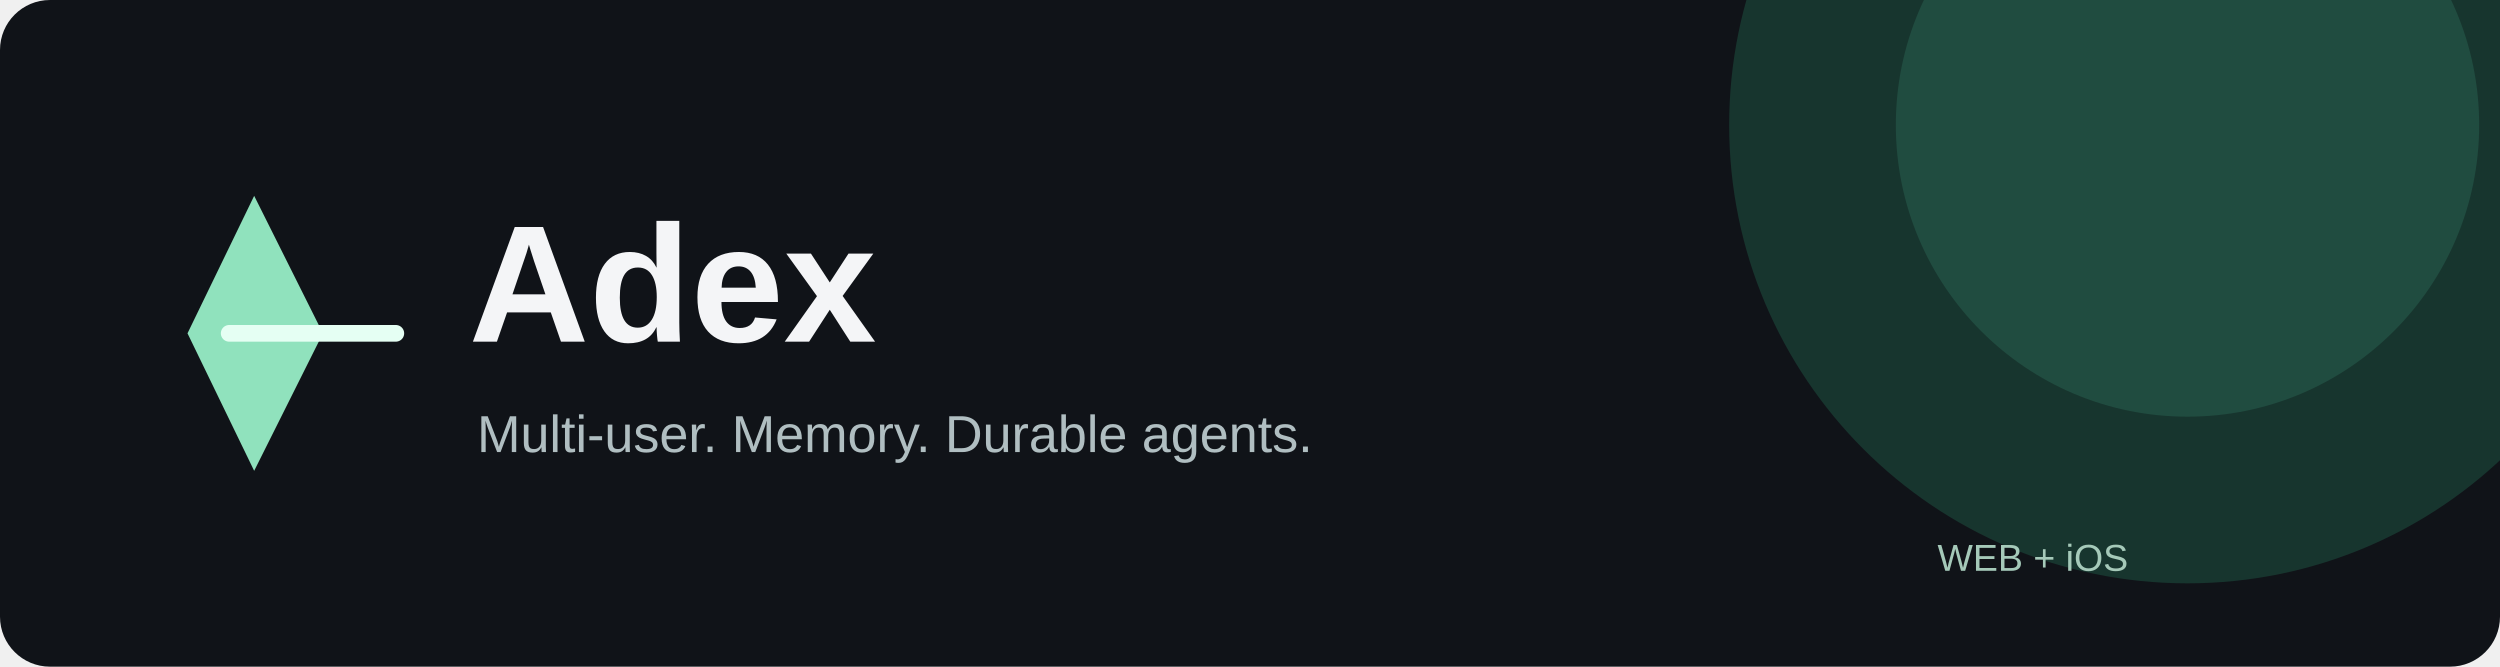
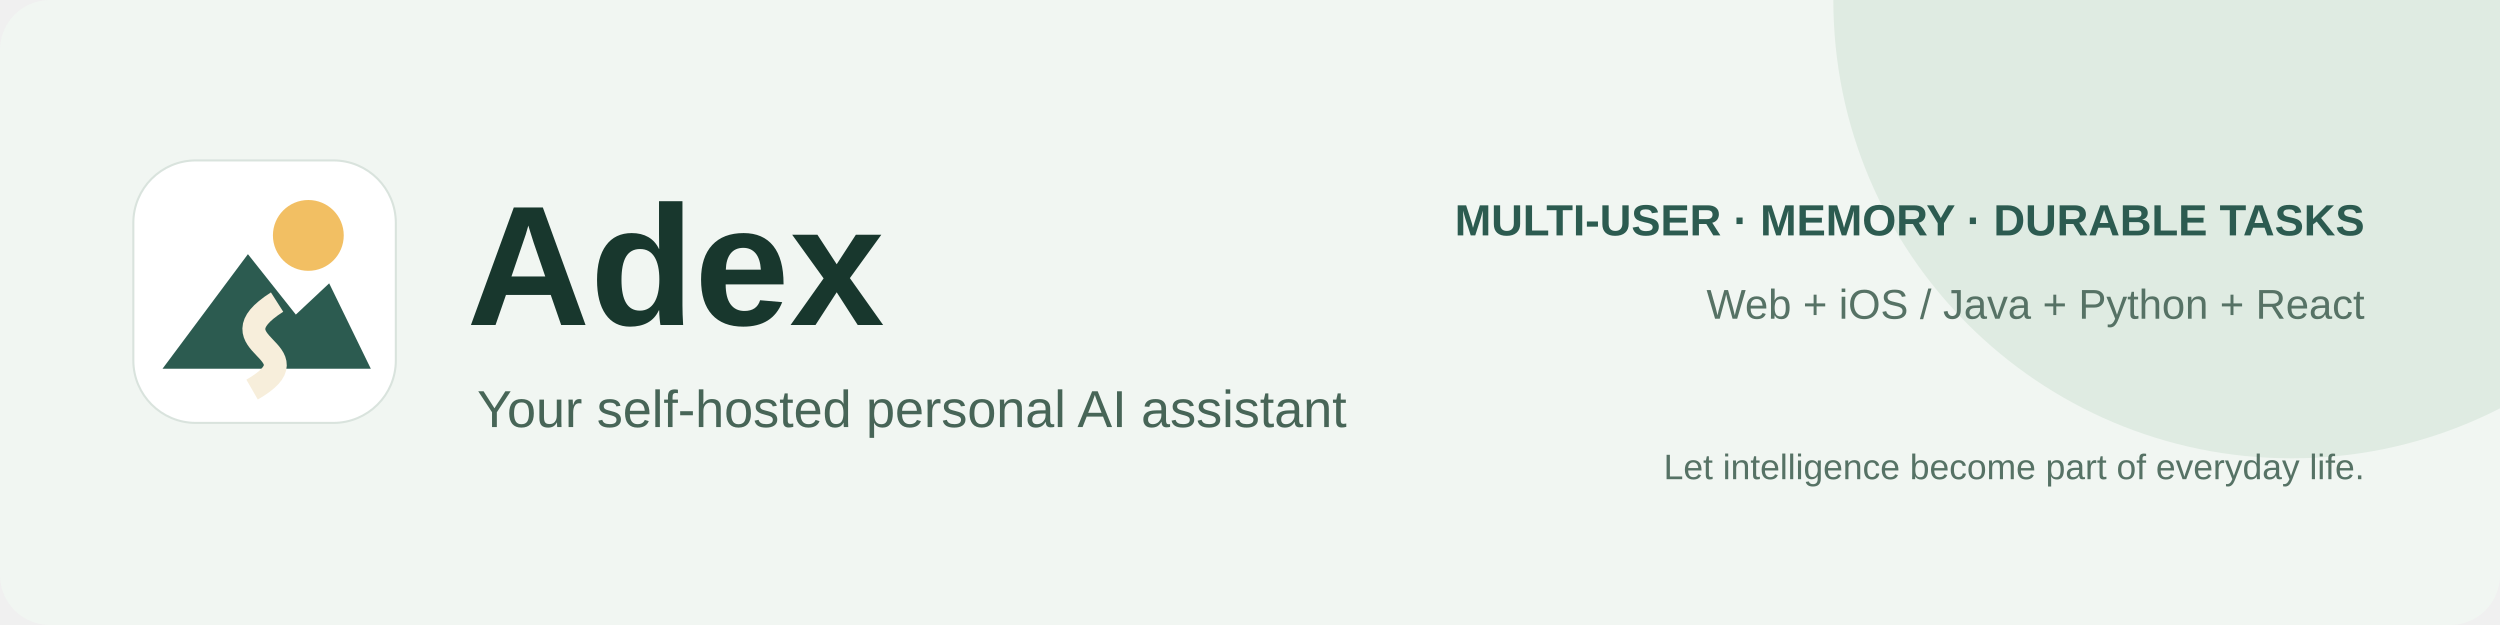
- <svg xmlns="http://www.w3.org/2000/svg" width="1200" height="320" viewBox="0 0 1200 320">
-   <rect width="1200" height="320" rx="24" fill="#101318" />
-   <circle cx="1050" cy="60" r="220" fill="#17352e" />
-   <circle cx="1050" cy="60" r="140" fill="#204c40" />
-   <path d="M90 160 122 94 155 160 122 226Z" fill="#90e2bd" />
-   <path d="M110 160h80" stroke="#e5fff3" stroke-width="8" stroke-linecap="round" />
-   <text x="225" y="164" font-family="Arial,sans-serif" font-size="80" font-weight="700" fill="#f4f5f7">Adex</text>
-   <text x="229" y="217" font-family="Arial,sans-serif" font-size="25" fill="#b0bec1">Multi-user. Memory. Durable agents.</text>
-   <text x="930" y="274" font-family="Arial,sans-serif" font-size="18" fill="#a5c9b9">WEB + iOS</text>
+ <svg xmlns="http://www.w3.org/2000/svg" width="1200" height="300" viewBox="0 0 1200 300">
+   <rect width="1200" height="300" rx="24" fill="#f1f6f2" />
+   <circle cx="1100" cy="0" r="220" fill="#dfebe2" />
+   <g transform="translate(64 77)">
+     <rect width="126" height="126" rx="30" fill="#fff" stroke="#d9e3dd" />
+     <circle cx="84" cy="36" r="17" fill="#f2bf63" />
+     <path d="M14 100 55 45 78 74 94 59 114 100Z" fill="#2c5b50" />
+     <path d="M57 110C90 91 36 89 69 68" fill="none" stroke="#f7eedb" stroke-width="11" />
+   </g>
+   <text x="224" y="156" font-family="Arial,sans-serif" font-size="82" font-weight="700" fill="#18372d">Adex</text>
+   <text x="229" y="205" font-family="Arial,sans-serif" font-size="25" fill="#476557">Your self-hosted personal AI assistant</text>
+   <text x="1135" y="113" text-anchor="end" font-family="Arial,sans-serif" font-size="21" font-weight="700" fill="#2c5b50">MULTI-USER · MEMORY · DURABLE TASKS</text>
+   <text x="1135" y="153" text-anchor="end" font-family="Arial,sans-serif" font-size="20" fill="#567265">Web + iOS / Java + Python + React</text>
+   <text x="1135" y="230" text-anchor="end" font-family="Arial,sans-serif" font-size="17" fill="#567265">Let intelligence become part of everyday life.</text>
</svg>
